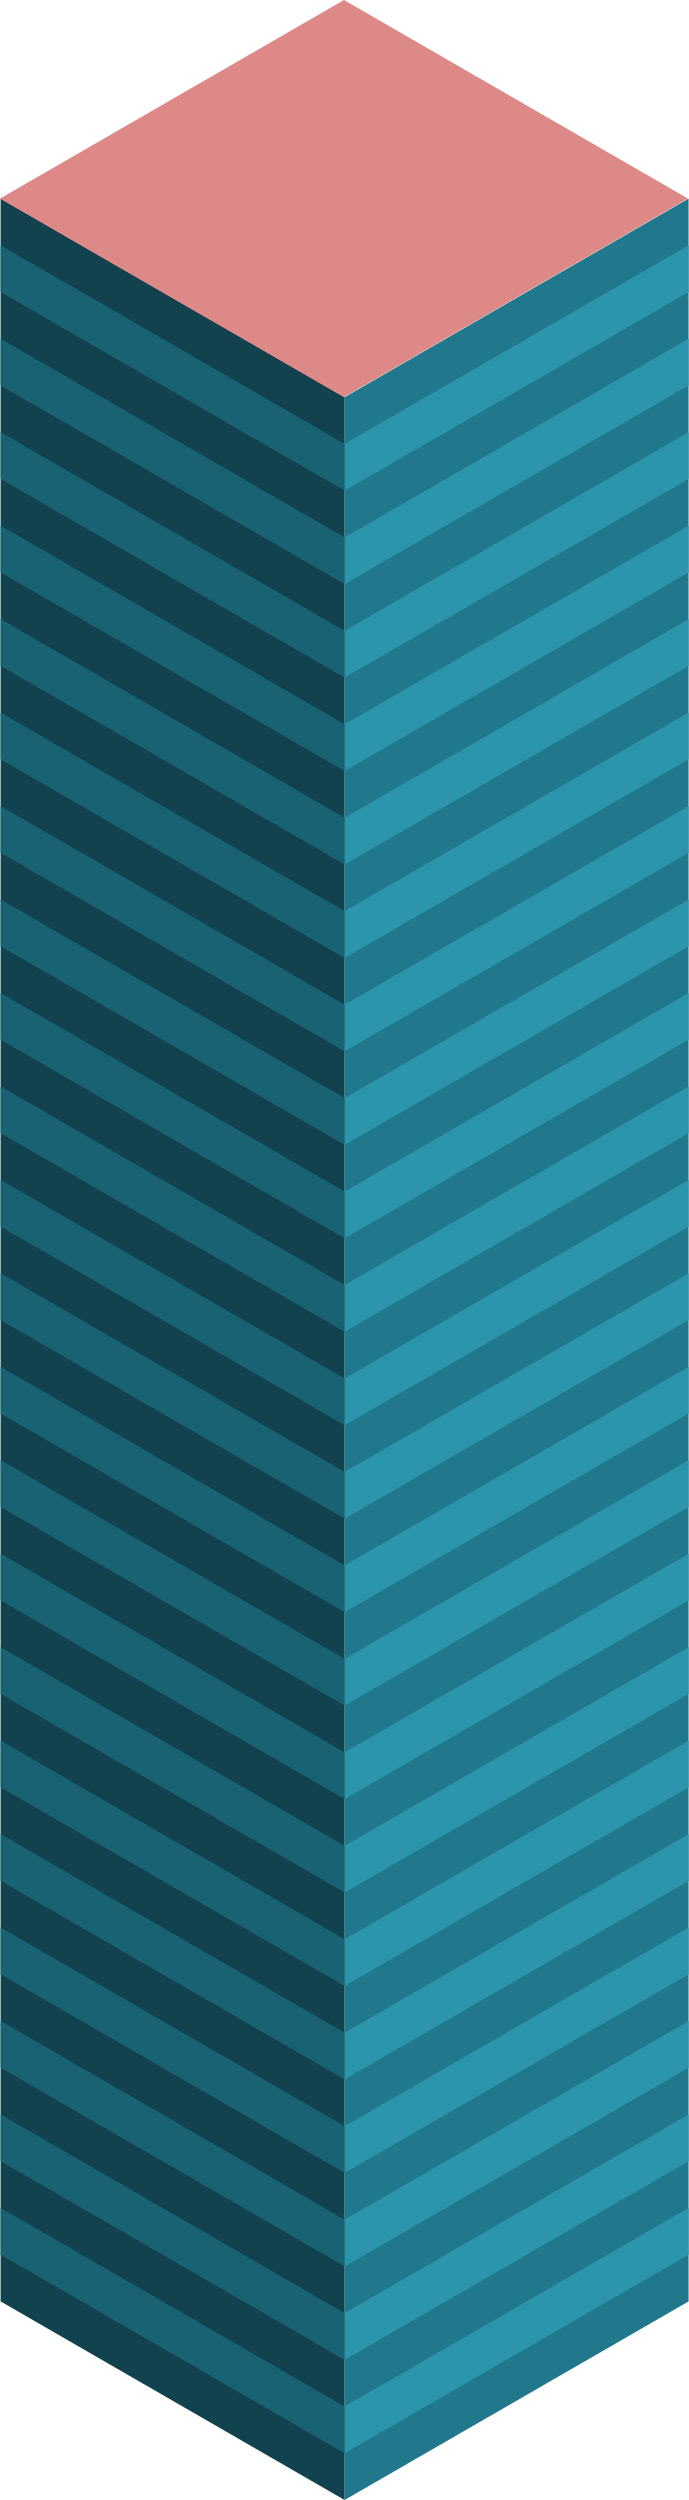
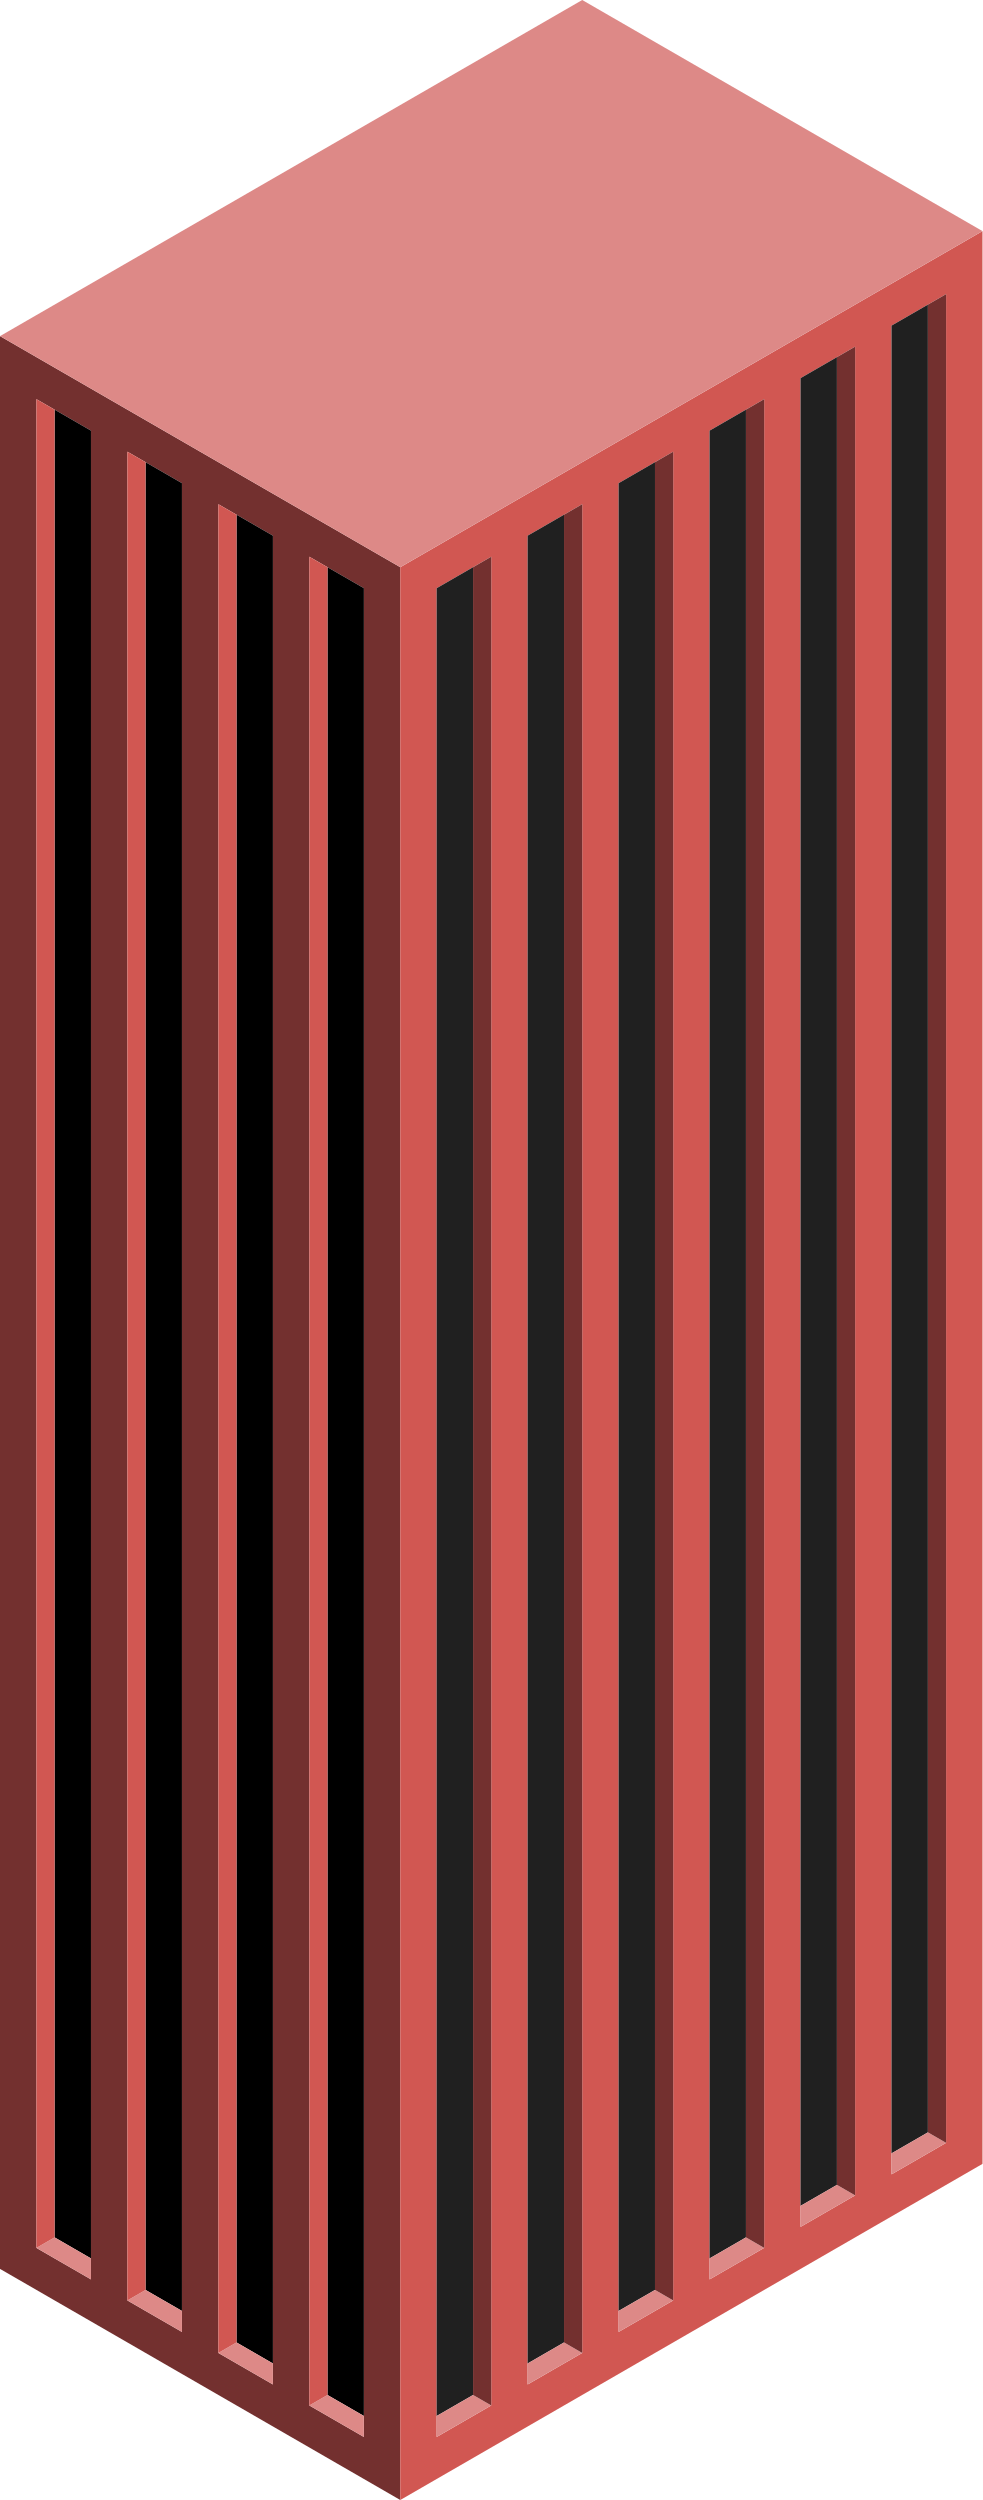
- <svg xmlns="http://www.w3.org/2000/svg" id="Layer_1" data-name="Layer 1" viewBox="0 0 170.15 617.76">
+ <svg xmlns="http://www.w3.org/2000/svg" id="Layer_1" data-name="Layer 1" viewBox="0 0 270 687.04">
  <defs>
    <style>
-       .curtain-R-prim-dark {
-         fill: #21788c;
+       .exterior-L-prim {
+         fill: #73302f;
      }

-       .curtain-L-prim-dark {
-         fill: #11424d;
+       .exterior-R-prim {
+         fill: #d15752;
      }

      .top-prim {
        fill: #dd8987;
      }

-       .curtain-R-prim-light {
-         fill: #2b95ac;
-       }
- 
-       .curtain-L-prim-light {
-         fill: #196273;
+       .window-R-prim {
+         fill: #202020;
      }
    </style>
  </defs>
-   <g id="Group">
-     <path id="windows-R3" class="curtain-R-prim-dark" d="M85.15,98.14V617.76l85-49.07V49.07Z" />
-     <path id="windows-L2" class="curtain-L-prim-dark" d="M85.15,98.14V617.76l-85-49.07V49.07Z" />
-     <path id="anchor-01_519.61" class="top-prim" d="M85,98.14l85-49.07L85,0,0,49.07Z" />
-     <g id="windows-R4">
-       <path id="Path" class="curtain-R-prim-light" d="M85.15,271.35l85-49.07v11.54l-85,49.08Z" />
-       <path id="Path-2" data-name="Path" class="curtain-R-prim-light" d="M85.15,248.26l85-49.08v11.55l-85,49.07Z" />
-       <path id="Path-3" data-name="Path" class="curtain-R-prim-light" d="M85.15,225.16l85-49.07v11.54l-85,49.08Z" />
-       <path id="Path-4" data-name="Path" class="curtain-R-prim-light" d="M85.15,202.07l85-49.08v11.55l-85,49.07Z" />
-       <path id="Path-5" data-name="Path" class="curtain-R-prim-light" d="M85.15,178.97l85-49.07v11.55l-85,49.07Z" />
-       <path id="Path-6" data-name="Path" class="curtain-R-prim-light" d="M85.15,155.88l85-49.07v11.54l-85,49.08Z" />
-       <path id="Path-7" data-name="Path" class="curtain-R-prim-light" d="M85.15,132.79l85-49.08V95.26l-85,49.07Z" />
-       <path id="Path-8" data-name="Path" class="curtain-R-prim-light" d="M85.15,109.69l85-49.07V72.16l-85,49.08Z" />
-       <path id="Path-9" data-name="Path" class="curtain-R-prim-light" d="M85.15,409.91l85-49.07v11.55l-85,49.07Z" />
-       <path id="Path-10" data-name="Path" class="curtain-R-prim-light" d="M85.15,548.48l85-49.08v11.55l-85,49.08Z" />
-       <path id="Path-11" data-name="Path" class="curtain-R-prim-light" d="M85.15,340.63l85-49.07V303.1l-85,49.08Z" />
-       <path id="Path-12" data-name="Path" class="curtain-R-prim-light" d="M85.15,479.2l85-49.08v11.55l-85,49.07Z" />
-       <path id="Path-13" data-name="Path" class="curtain-R-prim-light" d="M85.15,294.44l85-49.07v11.55l-85,49.07Z" />
-       <path id="Path-14" data-name="Path" class="curtain-R-prim-light" d="M85.15,433.01l85-49.08v11.55l-85,49.08Z" />
-       <path id="Path-15" data-name="Path" class="curtain-R-prim-light" d="M85.15,571.57l85-49.07v11.54l-85,49.08Z" />
-       <path id="Path-16" data-name="Path" class="curtain-R-prim-light" d="M85.15,363.73l85-49.08V326.2l-85,49.07Z" />
-       <path id="Path-17" data-name="Path" class="curtain-R-prim-light" d="M85.15,502.29l85-49.07v11.54l-85,49.08Z" />
-       <path id="Path-18" data-name="Path" class="curtain-R-prim-light" d="M85.15,317.54l85-49.08v11.55l-85,49.07Z" />
-       <path id="Path-19" data-name="Path" class="curtain-R-prim-light" d="M85.15,456.1l85-49.07v11.54l-85,49.08Z" />
-       <path id="Path-20" data-name="Path" class="curtain-R-prim-light" d="M85.15,594.67l85-49.08v11.55l-85,49.07Z" />
-       <path id="Path-21" data-name="Path" class="curtain-R-prim-light" d="M85.15,386.82l85-49.07v11.54l-85,49.08Z" />
-       <path id="Path-22" data-name="Path" class="curtain-R-prim-light" d="M85.15,525.38l85-49.07v11.55l-85,49.07Z" />
-     </g>
-     <g id="windows-L1">
-       <path id="Path-23" data-name="Path" class="curtain-L-prim-light" d="M85.15,271.35l-85-49.07v11.54l85,49.08Z" />
-       <path id="Path-24" data-name="Path" class="curtain-L-prim-light" d="M85.15,248.26l-85-49.08v11.55l85,49.07Z" />
-       <path id="Path-25" data-name="Path" class="curtain-L-prim-light" d="M85.15,225.16l-85-49.07v11.54l85,49.08Z" />
-       <path id="Path-26" data-name="Path" class="curtain-L-prim-light" d="M85.15,202.07l-85-49.08v11.55l85,49.07Z" />
-       <path id="Path-27" data-name="Path" class="curtain-L-prim-light" d="M85.15,178.97.15,129.9v11.55l85,49.07Z" />
-       <path id="Path-28" data-name="Path" class="curtain-L-prim-light" d="M85.15,155.88l-85-49.07v11.54l85,49.08Z" />
-       <path id="Path-29" data-name="Path" class="curtain-L-prim-light" d="M85.15,132.79.15,83.71V95.26l85,49.07Z" />
-       <path id="Path-30" data-name="Path" class="curtain-L-prim-light" d="M85.15,109.69.15,60.62V72.16l85,49.08Z" />
-       <path id="Path-31" data-name="Path" class="curtain-L-prim-light" d="M85.15,409.91l-85-49.07v11.55l85,49.07Z" />
-       <path id="Path-32" data-name="Path" class="curtain-L-prim-light" d="M85.15,548.48.15,499.4v11.55l85,49.08Z" />
-       <path id="Path-33" data-name="Path" class="curtain-L-prim-light" d="M85.15,340.63l-85-49.07V303.1l85,49.08Z" />
-       <path id="Path-34" data-name="Path" class="curtain-L-prim-light" d="M85.15,479.2l-85-49.08v11.55l85,49.07Z" />
-       <path id="Path-35" data-name="Path" class="curtain-L-prim-light" d="M85.15,294.44l-85-49.07v11.55l85,49.07Z" />
-       <path id="Path-36" data-name="Path" class="curtain-L-prim-light" d="M85.15,433.01l-85-49.08v11.55l85,49.08Z" />
-       <path id="Path-37" data-name="Path" class="curtain-L-prim-light" d="M85.15,571.57.15,522.5v11.54l85,49.08Z" />
-       <path id="Path-38" data-name="Path" class="curtain-L-prim-light" d="M85.15,363.73l-85-49.08V326.2l85,49.07Z" />
-       <path id="Path-39" data-name="Path" class="curtain-L-prim-light" d="M85.15,502.29l-85-49.07v11.54l85,49.08Z" />
-       <path id="Path-40" data-name="Path" class="curtain-L-prim-light" d="M85.15,317.54l-85-49.08v11.55l85,49.07Z" />
-       <path id="Path-41" data-name="Path" class="curtain-L-prim-light" d="M85.15,456.1l-85-49.07v11.54l85,49.08Z" />
-       <path id="Path-42" data-name="Path" class="curtain-L-prim-light" d="M85.15,594.67l-85-49.08v11.55l85,49.07Z" />
-       <path id="Path-43" data-name="Path" class="curtain-L-prim-light" d="M85.15,386.82l-85-49.07v11.54l85,49.08Z" />
-       <path id="Path-44" data-name="Path" class="curtain-L-prim-light" d="M85.15,525.38l-85-49.07v11.55l85,49.07Z" />
-     </g>
+   <g>
+     <path class="exterior-L-prim" d="M110,155.88,0,92.37V623.53l110,63.51ZM25,620.65v5.77l-15-8.66V109.69l15,8.66Zm25,14.43v5.78L35,632.2V124.13l5,2.88v.007L50,132.79Zm25,14.44v5.77l-15-8.66V138.56l15,8.66Zm25,14.43v5.77l-15-8.66V152.99l15,8.66Z" />
+     <path class="exterior-R-prim" d="M110,687.04l160-92.37V63.51L110,155.88Zm135-95.26V89.49l10-5.773V83.71l5-2.88V588.89l-15,8.66Zm-25,14.43V103.92l15-8.66V603.33l-15,8.66Zm-25,14.44V118.35l15-8.66V617.76l-15,8.66Zm-25,14.43V132.79l10-5.773V127.01l5-2.88V632.2l-15,8.66Zm-25,14.44V147.22l15-8.66V646.63l-15,8.66Zm-25,14.43V161.65l15-8.66V661.06l-15,8.66Z" />
+     <polygon id="anchor_0_155.88_270" class="top-prim" points="270 63.51 160 0 0 92.37 110 155.88 270 63.51" />
+     <polygon class="window-R-prim" points="130 155.88 135 152.99 120 161.65 120 663.95 130 658.18 130 155.88" />
+     <polygon class="window-R-prim" points="180 127.017 170 132.79 170 635.08 180 629.31 180 127.017" />
+     <polygon class="window-R-prim" points="230 98.15 235 95.26 220 103.92 220 606.21 230 600.44 230 98.15" />
+     <polygon class="window-R-prim" points="155 141.45 160 138.56 145 147.22 145 649.52 155 643.74 155 141.45" />
+     <polygon class="window-R-prim" points="205 112.58 210 109.69 195 118.35 195 620.65 205 614.87 205 112.58" />
+     <polygon class="window-R-prim" points="255 83.717 245 89.49 245 591.78 255 586.01 255 83.717" />
+     <polygon class="top-prim" points="130 658.18 120 663.95 120 669.72 135 661.06 130 658.18" />
+     <polygon class="top-prim" points="155 643.74 145 649.52 145 655.29 160 646.63 155 643.74" />
+     <polygon class="top-prim" points="180 629.31 170 635.08 170 640.86 185 632.2 180 629.31" />
+     <polygon class="top-prim" points="205 614.87 195 620.65 195 626.42 210 617.76 205 614.87" />
+     <polygon class="top-prim" points="230 600.44 220 606.21 220 611.99 235 603.33 230 600.44" />
+     <polygon class="top-prim" points="255 586.01 245 591.78 245 597.55 260 588.89 255 586.01" />
+     <polygon class="exterior-L-prim" points="130 658.18 135 661.06 135 152.99 130 155.88 130 658.18" />
+     <polygon class="exterior-L-prim" points="155 643.74 160 646.63 160 138.56 155 141.45 155 643.74" />
+     <polygon class="exterior-L-prim" points="185 632.2 185 124.13 180 127.01 180 127.017 180 629.31 185 632.2" />
+     <polygon class="exterior-L-prim" points="205 614.87 210 617.76 210 109.69 205 112.58 205 614.87" />
+     <polygon class="exterior-L-prim" points="230 600.44 235 603.33 235 95.26 230 98.15 230 600.44" />
+     <polygon class="exterior-L-prim" points="260 588.89 260 80.83 255 83.71 255 83.717 255 586.01 260 588.89" />
+     <polygon points="90 155.88 90 658.18 100 663.95 100 161.65 85 152.99 90 155.88" />
+     <polygon points="40 629.31 50 635.08 50 132.79 40 127.017 40 629.31" />
+     <polygon points="65 141.45 65 643.74 75 649.52 75 147.22 60 138.56 65 141.45" />
+     <polygon points="15 112.58 15 614.87 25 620.65 25 118.35 10 109.69 15 112.58" />
+     <polygon class="top-prim" points="85 661.06 100 669.72 100 663.95 90 658.18 85 661.06" />
+     <polygon class="top-prim" points="60 646.63 75 655.29 75 649.52 65 643.74 60 646.63" />
+     <polygon class="top-prim" points="35 632.2 50 640.86 50 635.08 40 629.31 35 632.2" />
+     <polygon class="top-prim" points="10 617.76 25 626.42 25 620.65 15 614.87 10 617.76" />
+     <polygon class="exterior-R-prim" points="90 155.88 85 152.99 85 661.06 90 658.18 90 155.88" />
+     <polygon class="exterior-R-prim" points="65 141.45 60 138.56 60 646.63 65 643.74 65 141.45" />
+     <polygon class="exterior-R-prim" points="40 127.017 40 127.01 35 124.13 35 632.2 40 629.31 40 127.017" />
+     <polygon class="exterior-R-prim" points="15 112.58 10 109.69 10 617.76 15 614.87 15 112.58" />
  </g>
</svg>
